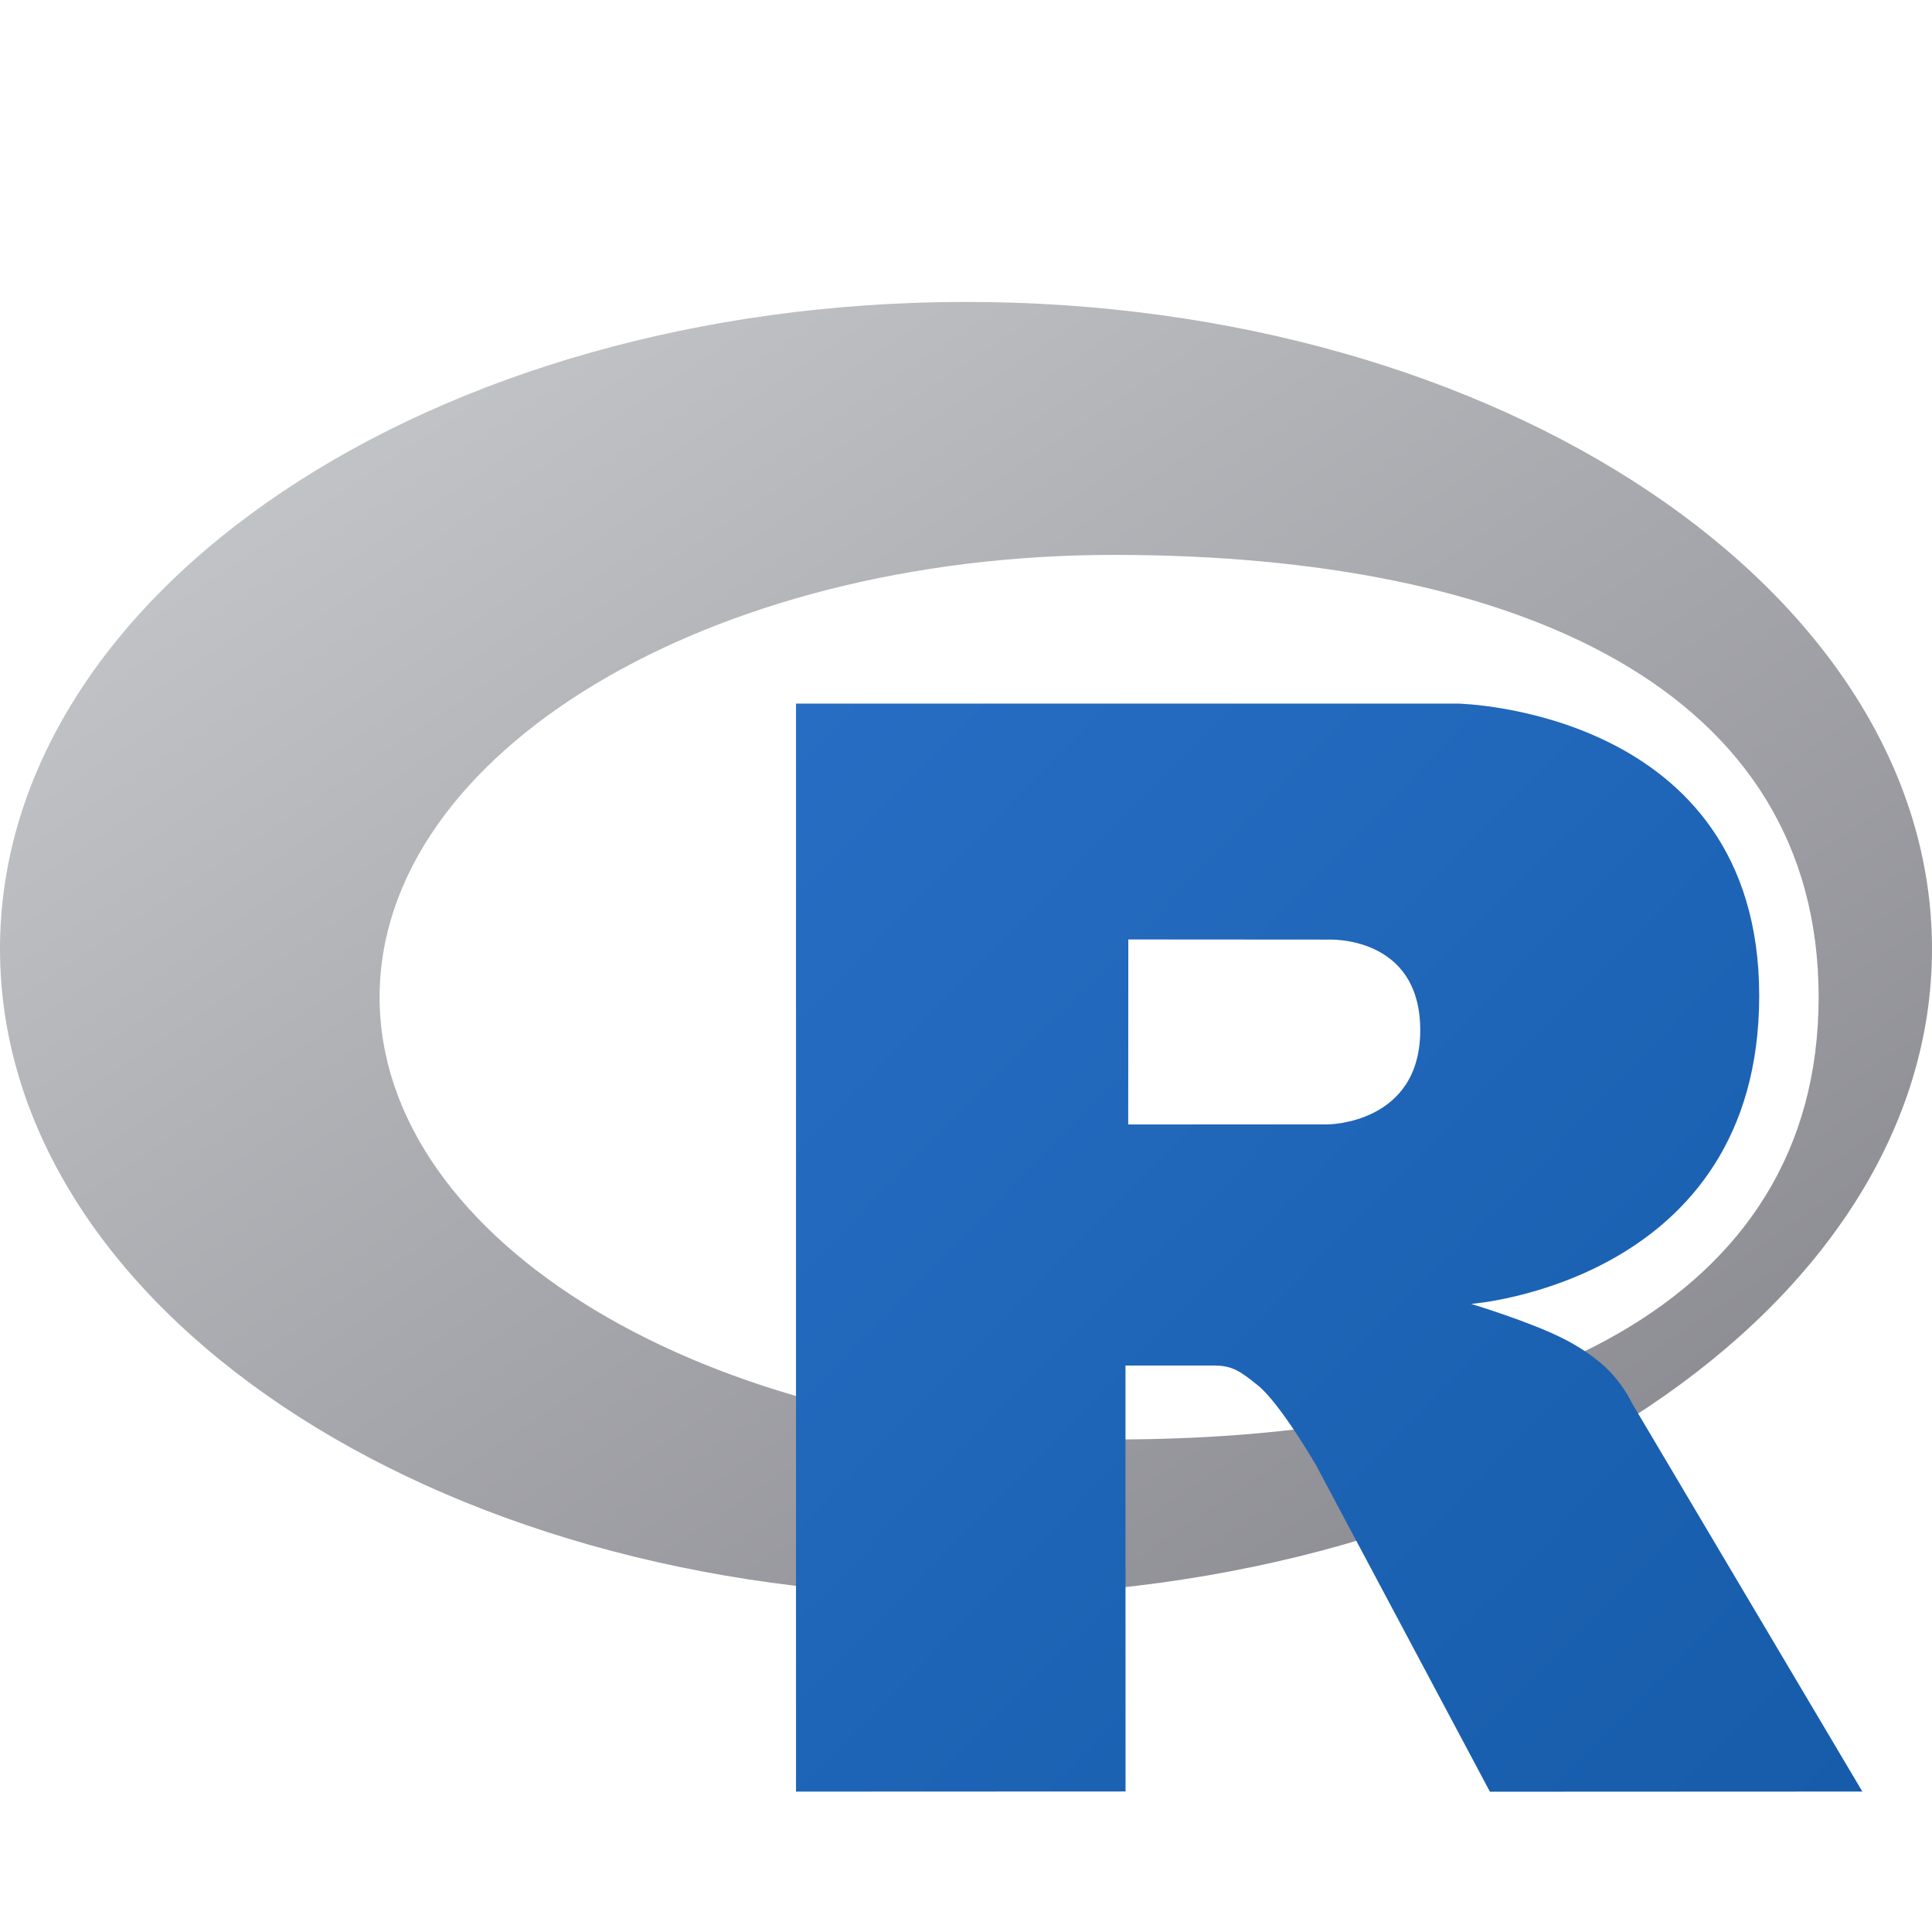
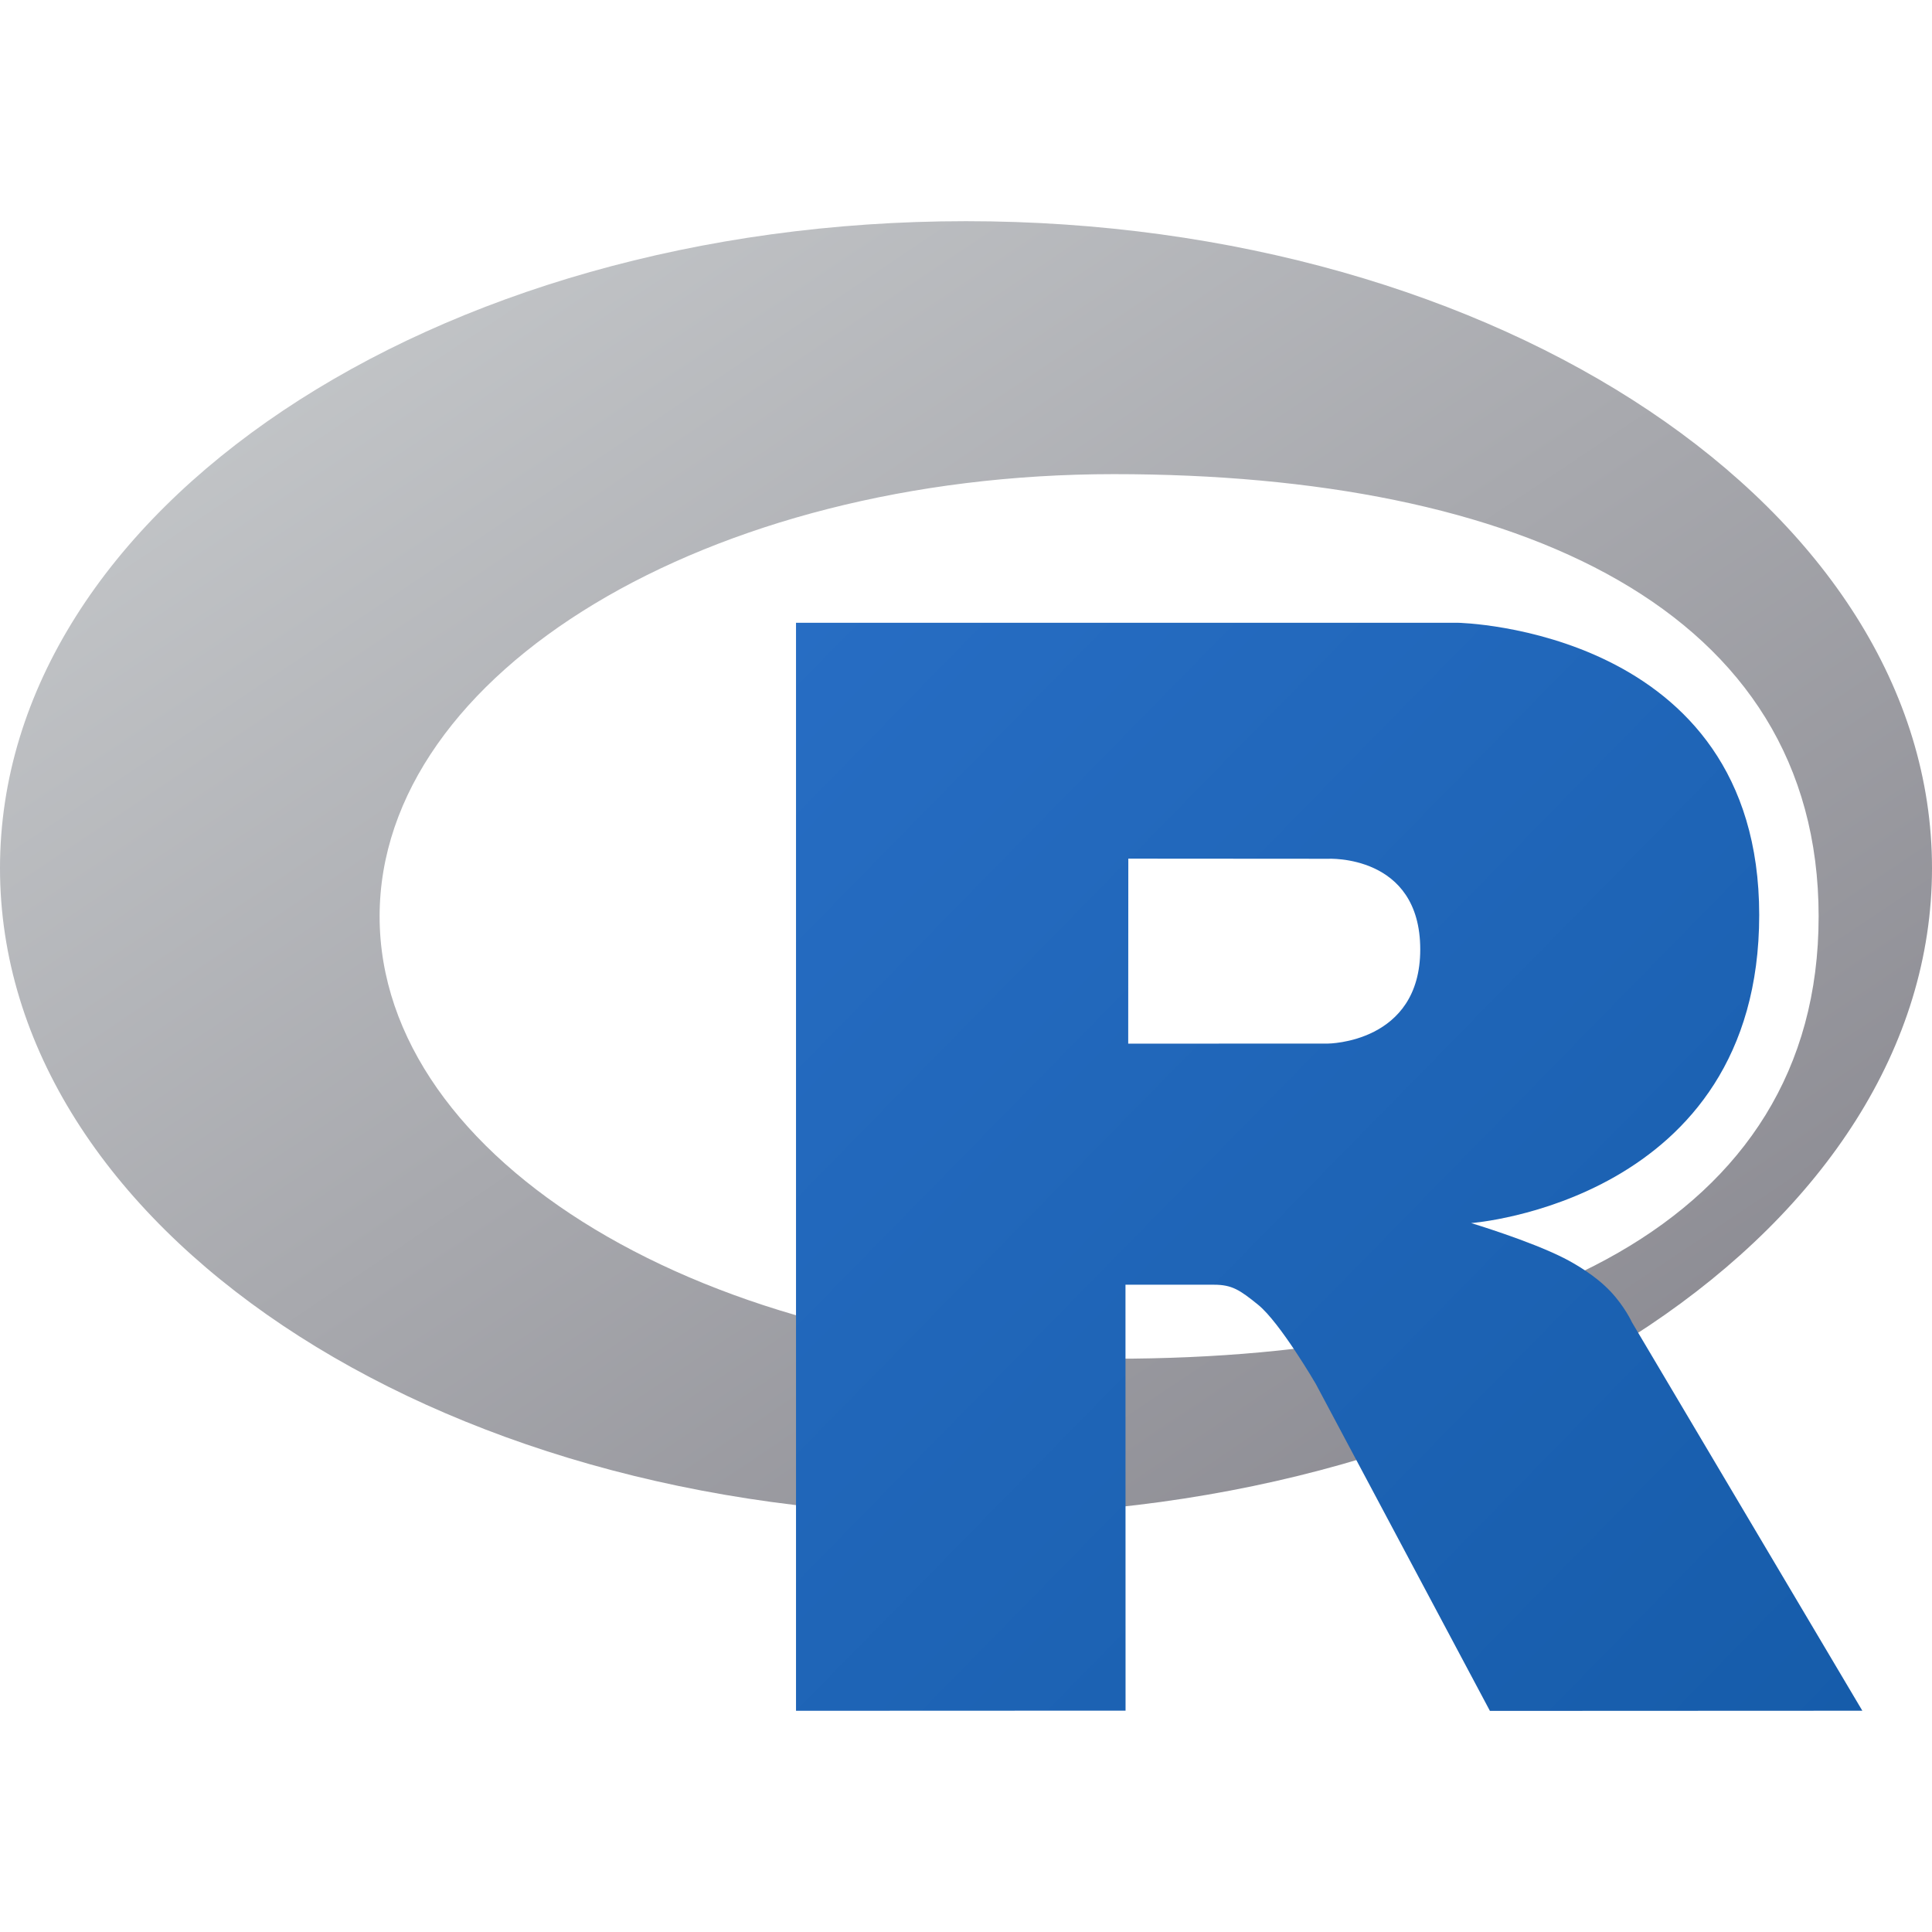
<svg xmlns="http://www.w3.org/2000/svg" preserveAspectRatio="xMidYMid" version="1.1" viewBox="0 0 128 128">
  <defs>
-     <linearGradient id="gradientFill-1" x1=".741" x2="590.86" y1="3.666" y2="593.79" gradientTransform="matrix(.2169 0 0 .14527 -.16082 19.467)" gradientUnits="userSpaceOnUse">
+     <linearGradient id="gradientFill-1" x1=".741" x2="590.86" y1="3.666" y2="593.79" gradientTransform="matrix(.2169 0 0 .14527 -.16082 14.112)" gradientUnits="userSpaceOnUse">
      <stop stop-color="#cbced0" offset="0" />
      <stop stop-color="#84838b" offset="1" />
    </linearGradient>
-     <linearGradient id="gradientFill-2" x1="301.03" x2="703.07" y1="151.4" y2="553.44" gradientTransform="matrix(.17572 0 0 .17931 -.16082 19.467)" gradientUnits="userSpaceOnUse">
+     <linearGradient id="gradientFill-2" x1="301.03" x2="703.07" y1="151.4" y2="553.44" gradientTransform="matrix(.17572 0 0 .17931 -.16082 14.112)" gradientUnits="userSpaceOnUse">
      <stop stop-color="#276dc3" offset="0" />
      <stop stop-color="#165caa" offset="1" />
    </linearGradient>
  </defs>
-   <path d="m64 105.73c-35.346 0-64-19.19-64-42.863 0-23.672 28.654-42.863 64-42.863 35.346 0 64 19.19 64 42.863 0 23.672-28.654 42.863-64 42.863zm9.796-68.967c-26.866 0-48.646 13.119-48.646 29.303 0 16.183 21.779 29.303 48.646 29.303 26.866 0 46.693-8.969 46.693-29.303 0-20.327-19.827-29.303-46.693-29.303z" fill="url(#gradientFill-1)" fill-rule="evenodd" stroke-width=".178" />
-   <path d="m97.469 86.388s3.874 1.169 6.124 2.308c0.781 0.395 2.132 1.184 3.106 2.219 0.955 1.014 1.42 2.041 1.42 2.041l15.266 25.739-24.674 0.011-11.538-21.667s-2.363-4.059-3.816-5.237c-1.213-0.982-1.73-1.331-2.929-1.331h-5.862l0.005 28.219-21.833 9e-3v-72.084h43.844s19.97 0.36 19.97 19.359c0 18.999-19.082 20.413-19.082 20.413zm-9.497-24.137-13.218-0.009-0.007 12.257 13.224-0.004s6.124-0.019 6.124-6.235c0-6.341-6.124-6.009-6.124-6.009z" fill="url(#gradientFill-2)" fill-rule="evenodd" stroke-width=".178" />
+   <path d="m64 100.38c-35.346 0-64-19.19-64-42.863 0-23.672 28.654-42.863 64-42.863s64 19.19 64 42.863c0 23.672-28.654 42.863-64 42.863zm9.796-68.967c-26.866 0-48.646 13.119-48.646 29.303 0 16.183 21.779 29.303 48.646 29.303 26.866 0 46.693-8.969 46.693-29.303 0-20.327-19.827-29.303-46.693-29.303z" fill="url(#gradientFill-1)" fill-rule="evenodd" stroke-width=".178" />
+   <path d="m97.469 81.033s3.874 1.169 6.124 2.308c0.781 0.395 2.132 1.184 3.106 2.219 0.955 1.014 1.42 2.041 1.42 2.041l15.266 25.739-24.674 0.011-11.538-21.667s-2.363-4.059-3.816-5.237c-1.213-0.982-1.73-1.331-2.929-1.331h-5.862l0.005 28.219-21.833 9e-3v-72.084h43.844s19.97 0.36 19.97 19.359c0 18.999-19.082 20.413-19.082 20.413zm-9.497-24.137-13.218-0.009-0.007 12.257 13.224-0.004s6.124-0.019 6.124-6.235c0-6.341-6.124-6.009-6.124-6.009z" fill="url(#gradientFill-2)" fill-rule="evenodd" stroke-width=".178" />
</svg>
